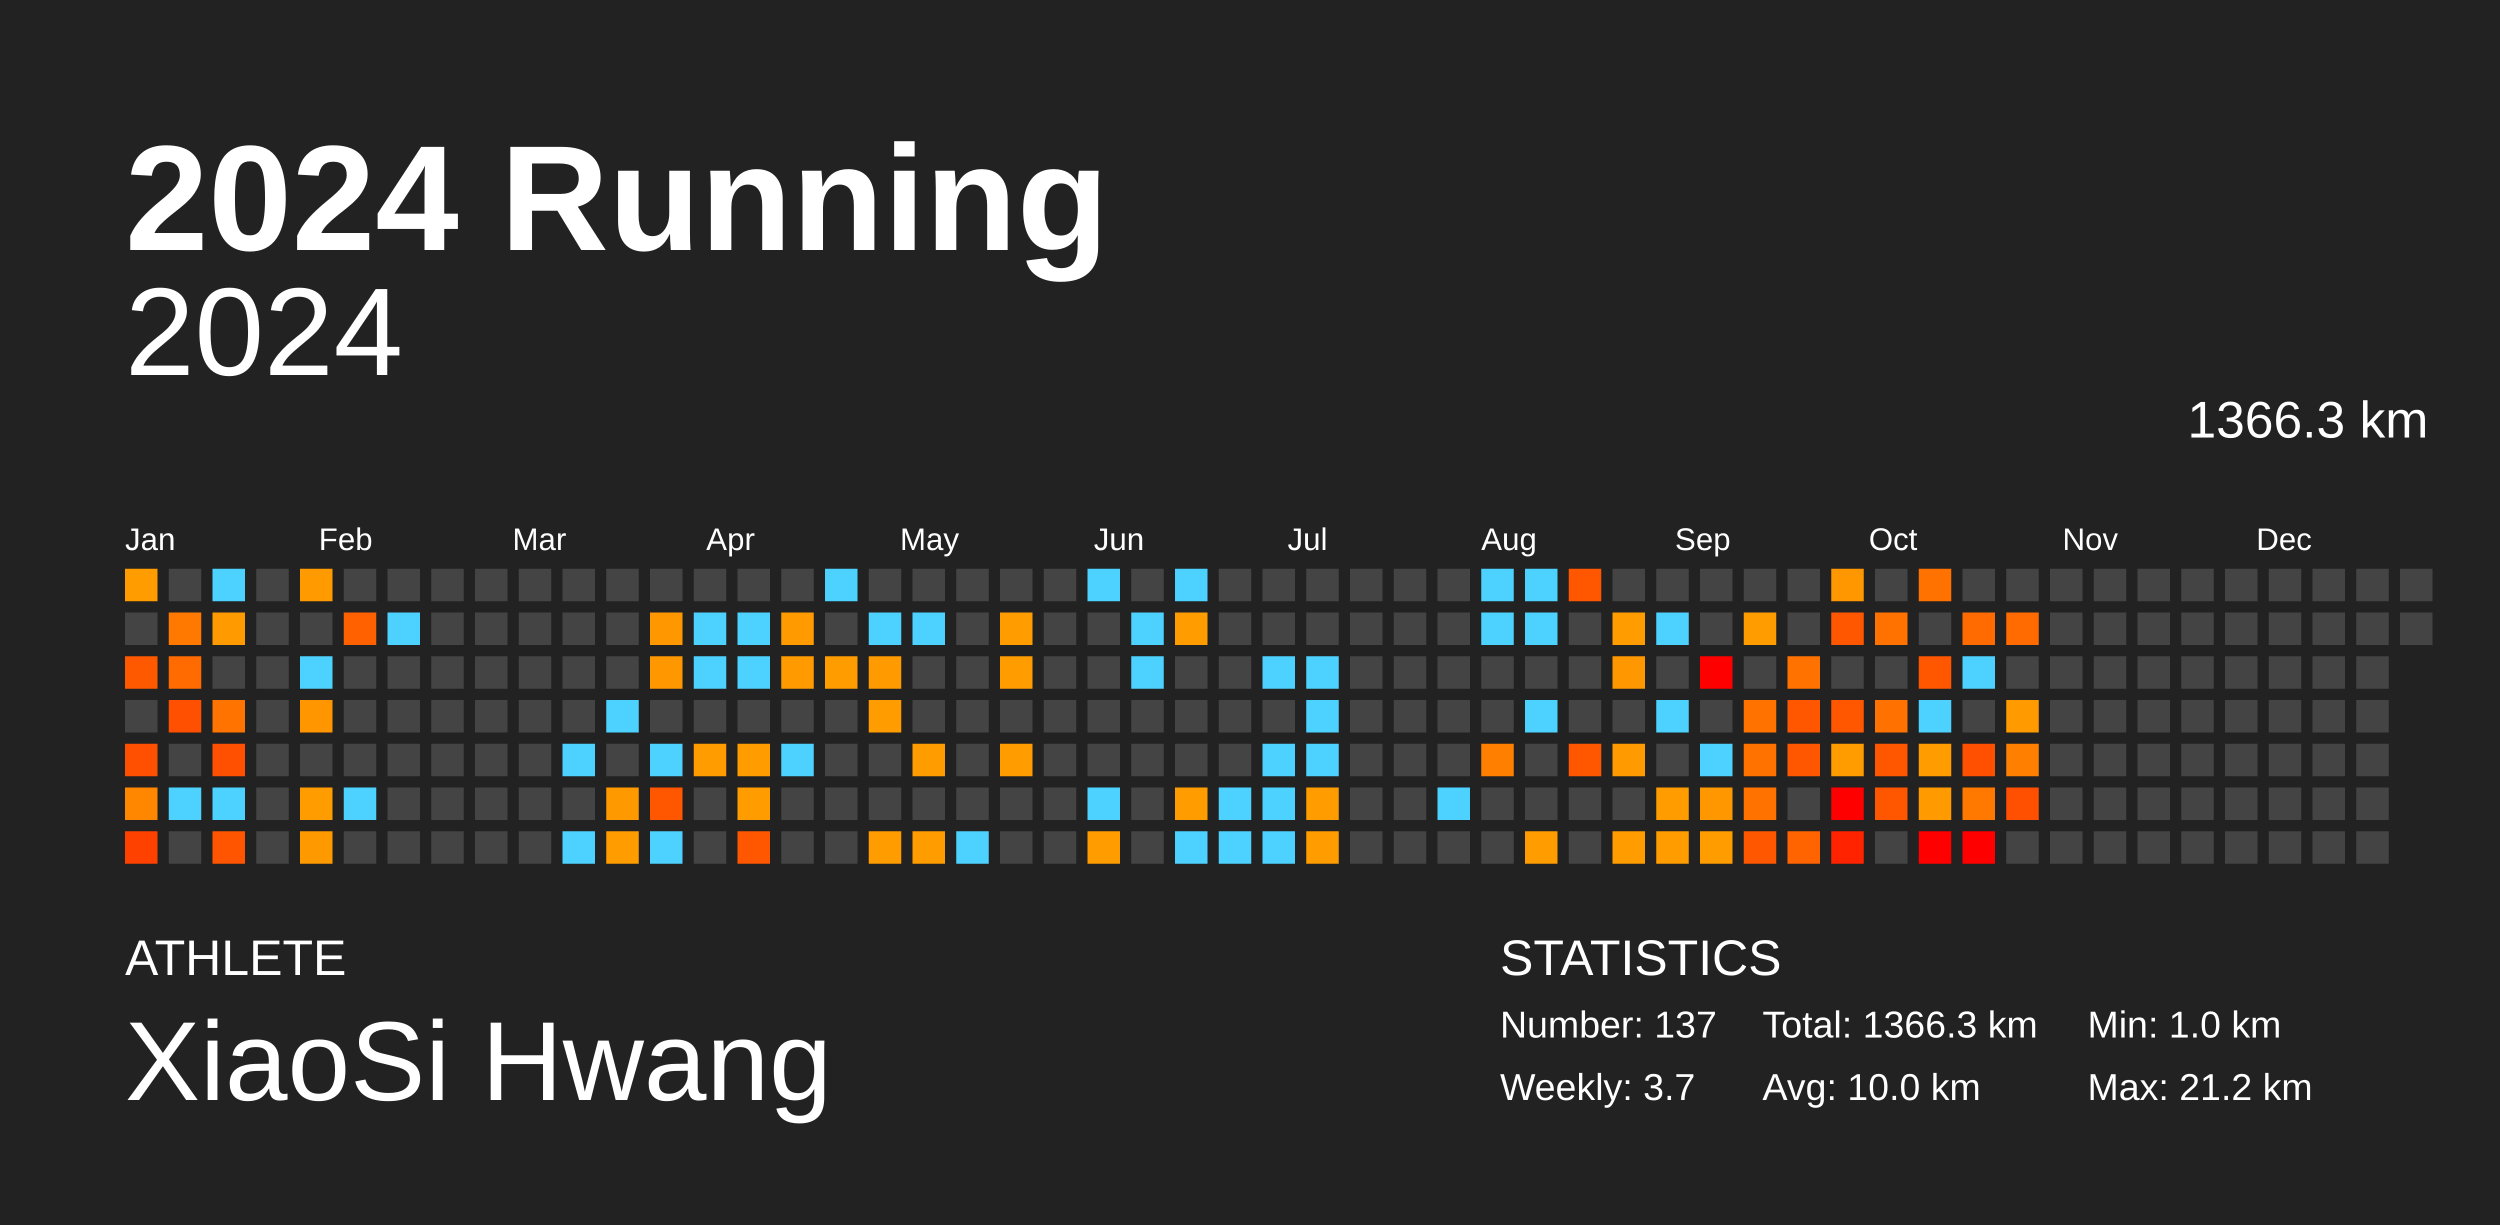
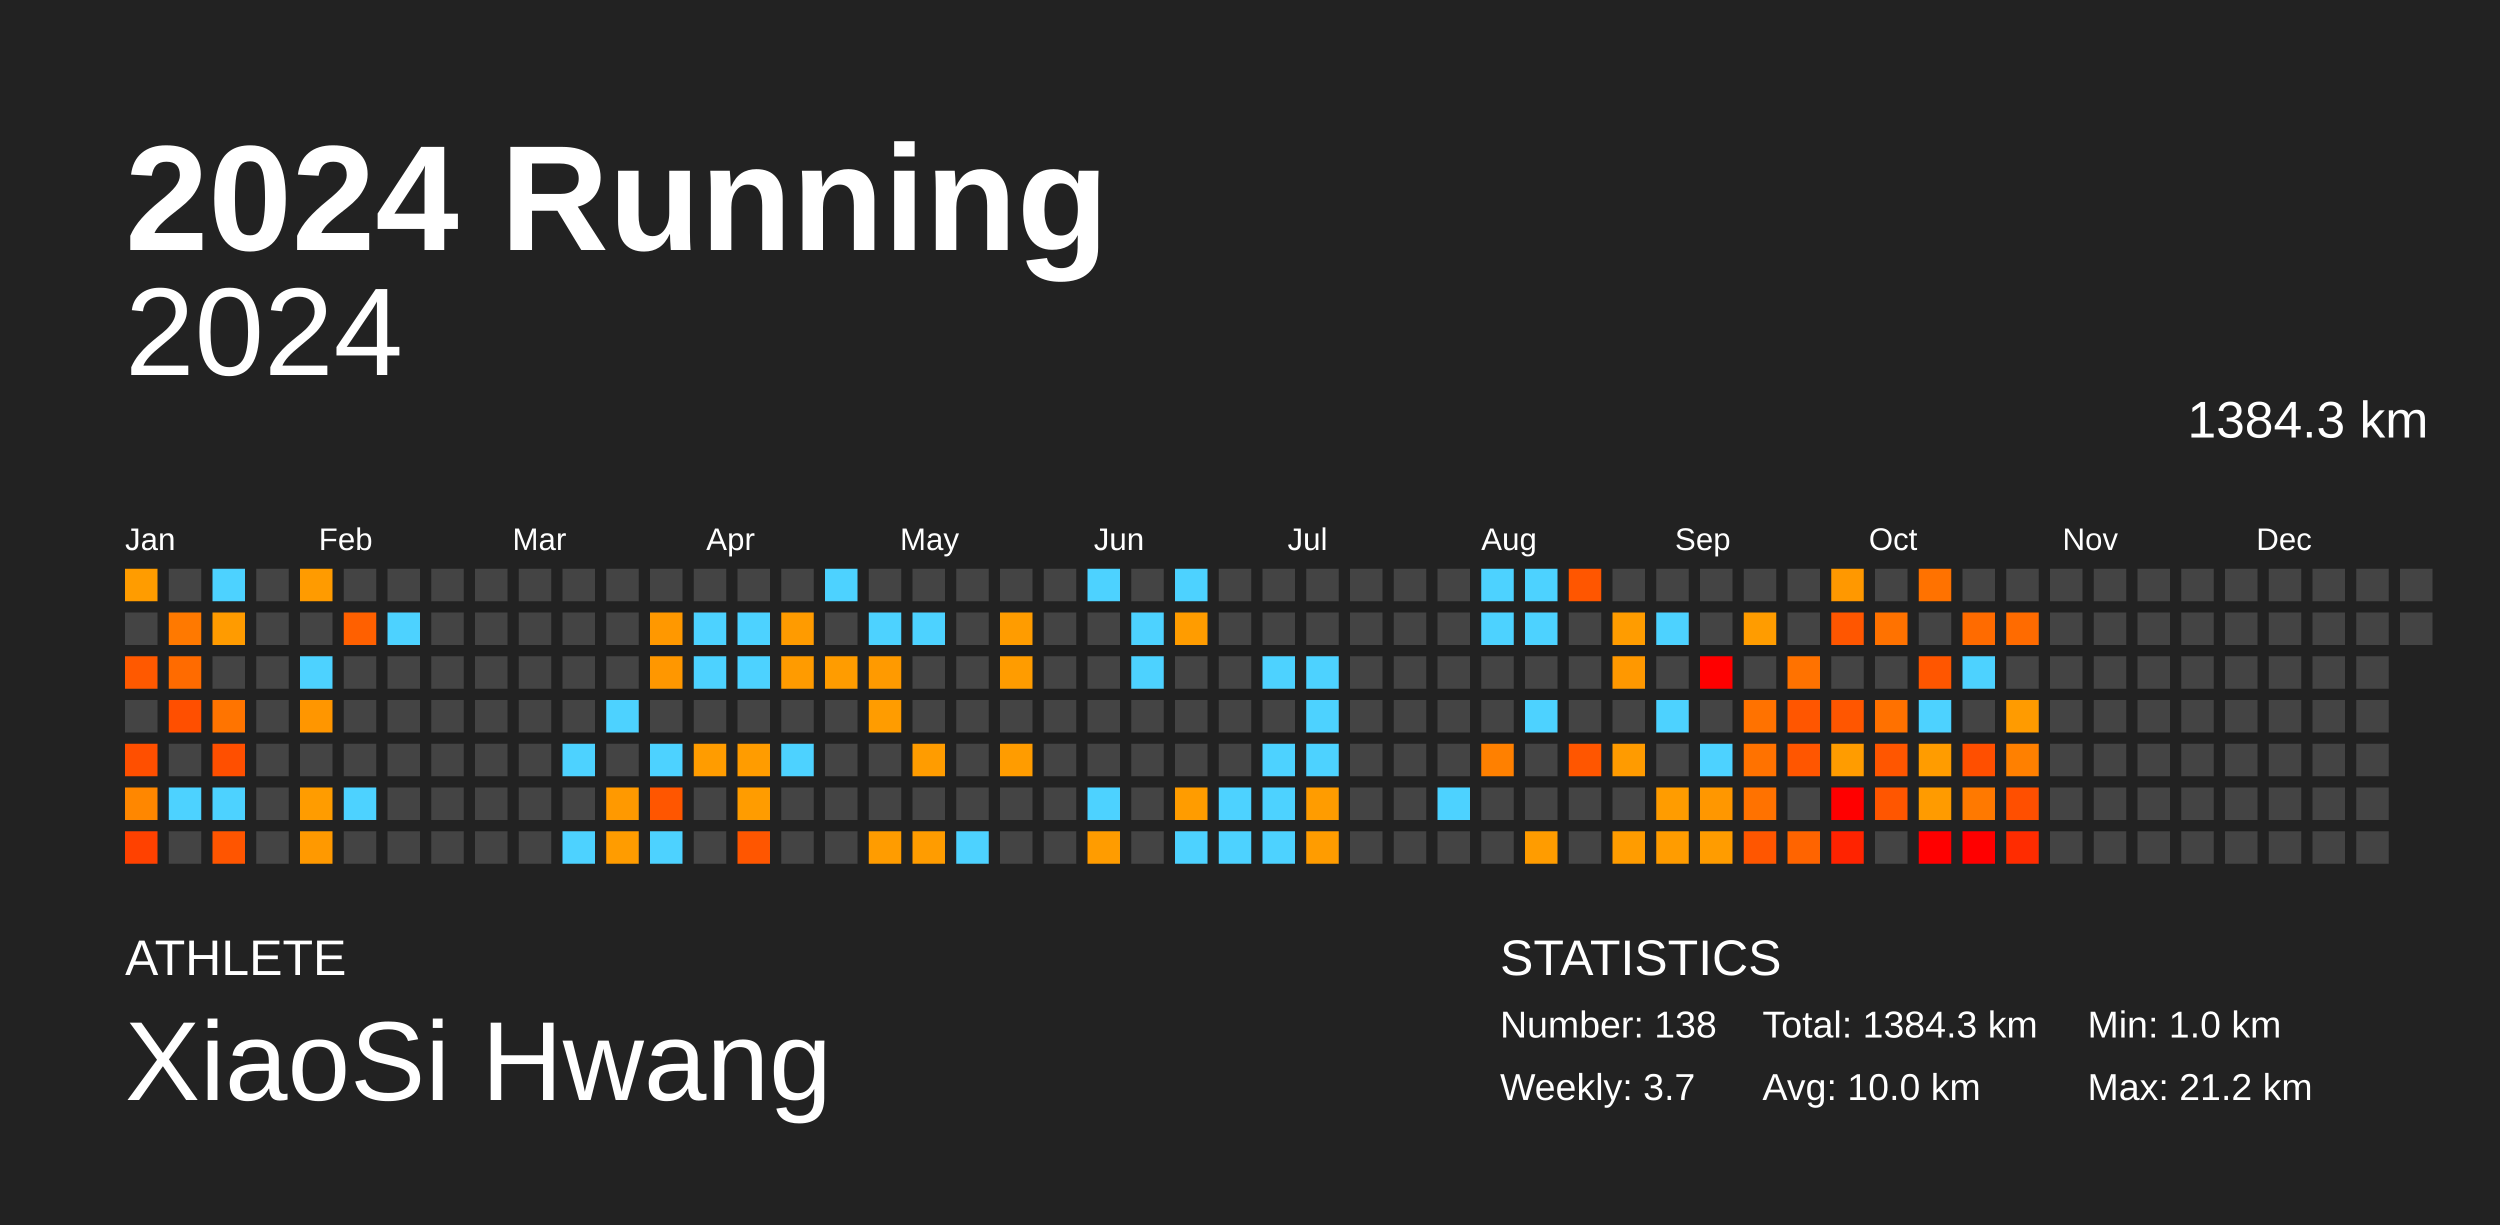
<svg xmlns="http://www.w3.org/2000/svg" baseProfile="full" height="98mm" version="1.1" viewBox="0,0,200,98" width="200mm">
  <defs />
  <rect fill="#222222" height="98" width="200" x="0" y="0" />
  <text fill="#FFFFFF" style="font-size:12px; font-family:Arial; font-weight:bold;" x="10" y="20">2024 Running</text>
  <text fill="#FFFFFF" style="font-size:4px; font-family:Arial" x="10" y="78">ATHLETE</text>
  <text fill="#FFFFFF" style="font-size:9px; font-family:Arial" x="10" y="88">XiaoSi Hwang</text>
  <text fill="#FFFFFF" style="font-size:4px; font-family:Arial" x="120" y="78">STATISTICS</text>
-   <text fill="#FFFFFF" style="font-size:3px; font-family:Arial" x="120" y="83">Number: 137</text>
+   <text fill="#FFFFFF" style="font-size:3px; font-family:Arial" x="120" y="83">Number: 138</text>
  <text fill="#FFFFFF" style="font-size:3px; font-family:Arial" x="120" y="88">Weekly: 3.7</text>
-   <text fill="#FFFFFF" style="font-size:3px; font-family:Arial" x="141" y="83">Total: 1366.3 km</text>
+   <text fill="#FFFFFF" style="font-size:3px; font-family:Arial" x="141" y="83">Total: 1384.3 km</text>
  <text fill="#FFFFFF" style="font-size:3px; font-family:Arial" x="141" y="88">Avg: 10.0 km</text>
  <text fill="#FFFFFF" style="font-size:3px; font-family:Arial" x="167" y="83">Min: 1.0 km</text>
  <text fill="#FFFFFF" style="font-size:3px; font-family:Arial" x="167" y="88">Max: 21.2 km</text>
  <text alignment-baseline="hanging" fill="#FFFFFF" style="font-size:10.0px; font-family:Arial;" x="10" y="30">2024</text>
-   <text alignment-baseline="hanging" fill="#FFFFFF" style="font-size:4.125px; font-family:Arial;" x="175" y="35">1366.3 km</text>
+   <text alignment-baseline="hanging" fill="#FFFFFF" style="font-size:4.125px; font-family:Arial;" x="175" y="35">1384.3 km</text>
  <text fill="#FFFFFF" style="font-size:2.5px; font-family:Arial" x="10.0" y="44">Jan</text>
  <text fill="#FFFFFF" style="font-size:2.5px; font-family:Arial" x="25.5" y="44">Feb</text>
  <text fill="#FFFFFF" style="font-size:2.5px; font-family:Arial" x="41.0" y="44">Mar</text>
  <text fill="#FFFFFF" style="font-size:2.5px; font-family:Arial" x="56.5" y="44">Apr</text>
  <text fill="#FFFFFF" style="font-size:2.5px; font-family:Arial" x="72.0" y="44">May</text>
  <text fill="#FFFFFF" style="font-size:2.5px; font-family:Arial" x="87.5" y="44">Jun</text>
  <text fill="#FFFFFF" style="font-size:2.5px; font-family:Arial" x="103.0" y="44">Jul</text>
  <text fill="#FFFFFF" style="font-size:2.5px; font-family:Arial" x="118.5" y="44">Aug</text>
  <text fill="#FFFFFF" style="font-size:2.5px; font-family:Arial" x="134.0" y="44">Sep</text>
  <text fill="#FFFFFF" style="font-size:2.5px; font-family:Arial" x="149.5" y="44">Oct</text>
  <text fill="#FFFFFF" style="font-size:2.5px; font-family:Arial" x="165.0" y="44">Nov</text>
  <text fill="#FFFFFF" style="font-size:2.5px; font-family:Arial" x="180.5" y="44">Dec</text>
  <rect fill="#ff9c00" height="2.6" width="2.6" x="10.0" y="45.5" />
  <rect fill="#444444" height="2.6" width="2.6" x="10.0" y="49.0" />
  <rect fill="#ff5900" height="2.6" width="2.6" x="10.0" y="52.5" />
  <rect fill="#444444" height="2.6" width="2.6" x="10.0" y="56.0" />
  <rect fill="#ff4f00" height="2.6" width="2.6" x="10.0" y="59.5" />
  <rect fill="#ff8700" height="2.6" width="2.6" x="10.0" y="63.0" />
  <rect fill="#ff4100" height="2.6" width="2.6" x="10.0" y="66.5" />
  <rect fill="#444444" height="2.6" width="2.6" x="13.5" y="45.5" />
  <rect fill="#ff7900" height="2.6" width="2.6" x="13.5" y="49.0" />
  <rect fill="#ff6b00" height="2.6" width="2.6" x="13.5" y="52.5" />
  <rect fill="#ff4f00" height="2.6" width="2.6" x="13.5" y="56.0" />
  <rect fill="#444444" height="2.6" width="2.6" x="13.5" y="59.5" />
  <rect fill="#4dd2ff" height="2.6" width="2.6" x="13.5" y="63.0" />
  <rect fill="#444444" height="2.6" width="2.6" x="13.5" y="66.5" />
  <rect fill="#4dd2ff" height="2.6" width="2.6" x="17.0" y="45.5" />
  <rect fill="#ff9b00" height="2.6" width="2.6" x="17.0" y="49.0" />
  <rect fill="#444444" height="2.6" width="2.6" x="17.0" y="52.5" />
  <rect fill="#ff7400" height="2.6" width="2.6" x="17.0" y="56.0" />
  <rect fill="#ff4f00" height="2.6" width="2.6" x="17.0" y="59.5" />
  <rect fill="#4dd2ff" height="2.6" width="2.6" x="17.0" y="63.0" />
  <rect fill="#ff5500" height="2.6" width="2.6" x="17.0" y="66.5" />
  <rect fill="#444444" height="2.6" width="2.6" x="20.5" y="45.5" />
  <rect fill="#444444" height="2.6" width="2.6" x="20.5" y="49.0" />
  <rect fill="#444444" height="2.6" width="2.6" x="20.5" y="52.5" />
  <rect fill="#444444" height="2.6" width="2.6" x="20.5" y="56.0" />
  <rect fill="#444444" height="2.6" width="2.6" x="20.5" y="59.5" />
  <rect fill="#444444" height="2.6" width="2.6" x="20.5" y="63.0" />
  <rect fill="#444444" height="2.6" width="2.6" x="20.5" y="66.5" />
  <rect fill="#ff9b00" height="2.6" width="2.6" x="24.0" y="45.5" />
  <rect fill="#444444" height="2.6" width="2.6" x="24.0" y="49.0" />
  <rect fill="#4dd2ff" height="2.6" width="2.6" x="24.0" y="52.5" />
  <rect fill="#ff9600" height="2.6" width="2.6" x="24.0" y="56.0" />
  <rect fill="#444444" height="2.6" width="2.6" x="24.0" y="59.5" />
  <rect fill="#ff9c00" height="2.6" width="2.6" x="24.0" y="63.0" />
  <rect fill="#ff9900" height="2.6" width="2.6" x="24.0" y="66.5" />
  <rect fill="#444444" height="2.6" width="2.6" x="27.5" y="45.5" />
  <rect fill="#ff6000" height="2.6" width="2.6" x="27.5" y="49.0" />
  <rect fill="#444444" height="2.6" width="2.6" x="27.5" y="52.5" />
  <rect fill="#444444" height="2.6" width="2.6" x="27.5" y="56.0" />
  <rect fill="#444444" height="2.6" width="2.6" x="27.5" y="59.5" />
  <rect fill="#4dd2ff" height="2.6" width="2.6" x="27.5" y="63.0" />
  <rect fill="#444444" height="2.6" width="2.6" x="27.5" y="66.5" />
  <rect fill="#444444" height="2.6" width="2.6" x="31.0" y="45.5" />
  <rect fill="#4dd2ff" height="2.6" width="2.6" x="31.0" y="49.0" />
  <rect fill="#444444" height="2.6" width="2.6" x="31.0" y="52.5" />
  <rect fill="#444444" height="2.6" width="2.6" x="31.0" y="56.0" />
  <rect fill="#444444" height="2.6" width="2.6" x="31.0" y="59.5" />
  <rect fill="#444444" height="2.6" width="2.6" x="31.0" y="63.0" />
  <rect fill="#444444" height="2.6" width="2.6" x="31.0" y="66.5" />
  <rect fill="#444444" height="2.6" width="2.6" x="34.5" y="45.5" />
  <rect fill="#444444" height="2.6" width="2.6" x="34.5" y="49.0" />
  <rect fill="#444444" height="2.6" width="2.6" x="34.5" y="52.5" />
  <rect fill="#444444" height="2.6" width="2.6" x="34.5" y="56.0" />
  <rect fill="#444444" height="2.6" width="2.6" x="34.5" y="59.5" />
  <rect fill="#444444" height="2.6" width="2.6" x="34.5" y="63.0" />
  <rect fill="#444444" height="2.6" width="2.6" x="34.5" y="66.5" />
  <rect fill="#444444" height="2.6" width="2.6" x="38.0" y="45.5" />
  <rect fill="#444444" height="2.6" width="2.6" x="38.0" y="49.0" />
  <rect fill="#444444" height="2.6" width="2.6" x="38.0" y="52.5" />
  <rect fill="#444444" height="2.6" width="2.6" x="38.0" y="56.0" />
  <rect fill="#444444" height="2.6" width="2.6" x="38.0" y="59.5" />
  <rect fill="#444444" height="2.6" width="2.6" x="38.0" y="63.0" />
  <rect fill="#444444" height="2.6" width="2.6" x="38.0" y="66.5" />
  <rect fill="#444444" height="2.6" width="2.6" x="41.5" y="45.5" />
  <rect fill="#444444" height="2.6" width="2.6" x="41.5" y="49.0" />
  <rect fill="#444444" height="2.6" width="2.6" x="41.5" y="52.5" />
  <rect fill="#444444" height="2.6" width="2.6" x="41.5" y="56.0" />
  <rect fill="#444444" height="2.6" width="2.6" x="41.5" y="59.5" />
  <rect fill="#444444" height="2.6" width="2.6" x="41.5" y="63.0" />
  <rect fill="#444444" height="2.6" width="2.6" x="41.5" y="66.5" />
  <rect fill="#444444" height="2.6" width="2.6" x="45.0" y="45.5" />
  <rect fill="#444444" height="2.6" width="2.6" x="45.0" y="49.0" />
  <rect fill="#444444" height="2.6" width="2.6" x="45.0" y="52.5" />
  <rect fill="#444444" height="2.6" width="2.6" x="45.0" y="56.0" />
  <rect fill="#4dd2ff" height="2.6" width="2.6" x="45.0" y="59.5" />
  <rect fill="#444444" height="2.6" width="2.6" x="45.0" y="63.0" />
  <rect fill="#4dd2ff" height="2.6" width="2.6" x="45.0" y="66.5" />
  <rect fill="#444444" height="2.6" width="2.6" x="48.5" y="45.5" />
  <rect fill="#444444" height="2.6" width="2.6" x="48.5" y="49.0" />
  <rect fill="#444444" height="2.6" width="2.6" x="48.5" y="52.5" />
  <rect fill="#4dd2ff" height="2.6" width="2.6" x="48.5" y="56.0" />
  <rect fill="#444444" height="2.6" width="2.6" x="48.5" y="59.5" />
  <rect fill="#ff9900" height="2.6" width="2.6" x="48.5" y="63.0" />
  <rect fill="#ff9c00" height="2.6" width="2.6" x="48.5" y="66.5" />
  <rect fill="#444444" height="2.6" width="2.6" x="52.0" y="45.5" />
  <rect fill="#ff9800" height="2.6" width="2.6" x="52.0" y="49.0" />
  <rect fill="#ff9700" height="2.6" width="2.6" x="52.0" y="52.5" />
  <rect fill="#444444" height="2.6" width="2.6" x="52.0" y="56.0" />
  <rect fill="#4dd2ff" height="2.6" width="2.6" x="52.0" y="59.5" />
  <rect fill="#ff5600" height="2.6" width="2.6" x="52.0" y="63.0" />
  <rect fill="#4dd2ff" height="2.6" width="2.6" x="52.0" y="66.5" />
  <rect fill="#444444" height="2.6" width="2.6" x="55.5" y="45.5" />
  <rect fill="#4dd2ff" height="2.6" width="2.6" x="55.5" y="49.0" />
  <rect fill="#4dd2ff" height="2.6" width="2.6" x="55.5" y="52.5" />
  <rect fill="#444444" height="2.6" width="2.6" x="55.5" y="56.0" />
  <rect fill="#ff9c00" height="2.6" width="2.6" x="55.5" y="59.5" />
  <rect fill="#444444" height="2.6" width="2.6" x="55.5" y="63.0" />
  <rect fill="#444444" height="2.6" width="2.6" x="55.5" y="66.5" />
  <rect fill="#444444" height="2.6" width="2.6" x="59.0" y="45.5" />
  <rect fill="#4dd2ff" height="2.6" width="2.6" x="59.0" y="49.0" />
  <rect fill="#4dd2ff" height="2.6" width="2.6" x="59.0" y="52.5" />
  <rect fill="#444444" height="2.6" width="2.6" x="59.0" y="56.0" />
  <rect fill="#ff9c00" height="2.6" width="2.6" x="59.0" y="59.5" />
  <rect fill="#ff9c00" height="2.6" width="2.6" x="59.0" y="63.0" />
  <rect fill="#ff5600" height="2.6" width="2.6" x="59.0" y="66.5" />
  <rect fill="#444444" height="2.6" width="2.6" x="62.5" y="45.5" />
  <rect fill="#ff9b00" height="2.6" width="2.6" x="62.5" y="49.0" />
  <rect fill="#ff9b00" height="2.6" width="2.6" x="62.5" y="52.5" />
  <rect fill="#444444" height="2.6" width="2.6" x="62.5" y="56.0" />
  <rect fill="#4dd2ff" height="2.6" width="2.6" x="62.5" y="59.5" />
  <rect fill="#444444" height="2.6" width="2.6" x="62.5" y="63.0" />
  <rect fill="#444444" height="2.6" width="2.6" x="62.5" y="66.5" />
  <rect fill="#4dd2ff" height="2.6" width="2.6" x="66.0" y="45.5" />
  <rect fill="#444444" height="2.6" width="2.6" x="66.0" y="49.0" />
  <rect fill="#ff9c00" height="2.6" width="2.6" x="66.0" y="52.5" />
  <rect fill="#444444" height="2.6" width="2.6" x="66.0" y="56.0" />
  <rect fill="#444444" height="2.6" width="2.6" x="66.0" y="59.5" />
  <rect fill="#444444" height="2.6" width="2.6" x="66.0" y="63.0" />
  <rect fill="#444444" height="2.6" width="2.6" x="66.0" y="66.5" />
  <rect fill="#444444" height="2.6" width="2.6" x="69.5" y="45.5" />
  <rect fill="#4dd2ff" height="2.6" width="2.6" x="69.5" y="49.0" />
  <rect fill="#ff9a00" height="2.6" width="2.6" x="69.5" y="52.5" />
  <rect fill="#ff9c00" height="2.6" width="2.6" x="69.5" y="56.0" />
  <rect fill="#444444" height="2.6" width="2.6" x="69.5" y="59.5" />
  <rect fill="#444444" height="2.6" width="2.6" x="69.5" y="63.0" />
  <rect fill="#ff9c00" height="2.6" width="2.6" x="69.5" y="66.5" />
  <rect fill="#444444" height="2.6" width="2.6" x="73.0" y="45.5" />
  <rect fill="#4dd2ff" height="2.6" width="2.6" x="73.0" y="49.0" />
  <rect fill="#444444" height="2.6" width="2.6" x="73.0" y="52.5" />
  <rect fill="#444444" height="2.6" width="2.6" x="73.0" y="56.0" />
  <rect fill="#ff9c00" height="2.6" width="2.6" x="73.0" y="59.5" />
  <rect fill="#444444" height="2.6" width="2.6" x="73.0" y="63.0" />
  <rect fill="#ff9c00" height="2.6" width="2.6" x="73.0" y="66.5" />
  <rect fill="#444444" height="2.6" width="2.6" x="76.5" y="45.5" />
  <rect fill="#444444" height="2.6" width="2.6" x="76.5" y="49.0" />
  <rect fill="#444444" height="2.6" width="2.6" x="76.5" y="52.5" />
  <rect fill="#444444" height="2.6" width="2.6" x="76.5" y="56.0" />
  <rect fill="#444444" height="2.6" width="2.6" x="76.5" y="59.5" />
  <rect fill="#444444" height="2.6" width="2.6" x="76.5" y="63.0" />
  <rect fill="#4dd2ff" height="2.6" width="2.6" x="76.5" y="66.5" />
  <rect fill="#444444" height="2.6" width="2.6" x="80.0" y="45.5" />
  <rect fill="#ff9c00" height="2.6" width="2.6" x="80.0" y="49.0" />
  <rect fill="#ff9c00" height="2.6" width="2.6" x="80.0" y="52.5" />
  <rect fill="#444444" height="2.6" width="2.6" x="80.0" y="56.0" />
  <rect fill="#ff9c00" height="2.6" width="2.6" x="80.0" y="59.5" />
  <rect fill="#444444" height="2.6" width="2.6" x="80.0" y="63.0" />
  <rect fill="#444444" height="2.6" width="2.6" x="80.0" y="66.5" />
  <rect fill="#444444" height="2.6" width="2.6" x="83.5" y="45.5" />
  <rect fill="#444444" height="2.6" width="2.6" x="83.5" y="49.0" />
  <rect fill="#444444" height="2.6" width="2.6" x="83.5" y="52.5" />
  <rect fill="#444444" height="2.6" width="2.6" x="83.5" y="56.0" />
  <rect fill="#444444" height="2.6" width="2.6" x="83.5" y="59.5" />
  <rect fill="#444444" height="2.6" width="2.6" x="83.5" y="63.0" />
  <rect fill="#444444" height="2.6" width="2.6" x="83.5" y="66.5" />
  <rect fill="#4dd2ff" height="2.6" width="2.6" x="87.0" y="45.5" />
  <rect fill="#444444" height="2.6" width="2.6" x="87.0" y="49.0" />
  <rect fill="#444444" height="2.6" width="2.6" x="87.0" y="52.5" />
  <rect fill="#444444" height="2.6" width="2.6" x="87.0" y="56.0" />
  <rect fill="#444444" height="2.6" width="2.6" x="87.0" y="59.5" />
  <rect fill="#4dd2ff" height="2.6" width="2.6" x="87.0" y="63.0" />
  <rect fill="#ff9c00" height="2.6" width="2.6" x="87.0" y="66.5" />
  <rect fill="#444444" height="2.6" width="2.6" x="90.5" y="45.5" />
  <rect fill="#4dd2ff" height="2.6" width="2.6" x="90.5" y="49.0" />
  <rect fill="#4dd2ff" height="2.6" width="2.6" x="90.5" y="52.5" />
  <rect fill="#444444" height="2.6" width="2.6" x="90.5" y="56.0" />
  <rect fill="#444444" height="2.6" width="2.6" x="90.5" y="59.5" />
  <rect fill="#444444" height="2.6" width="2.6" x="90.5" y="63.0" />
  <rect fill="#444444" height="2.6" width="2.6" x="90.5" y="66.5" />
  <rect fill="#4dd2ff" height="2.6" width="2.6" x="94.0" y="45.5" />
  <rect fill="#ff9c00" height="2.6" width="2.6" x="94.0" y="49.0" />
  <rect fill="#444444" height="2.6" width="2.6" x="94.0" y="52.5" />
  <rect fill="#444444" height="2.6" width="2.6" x="94.0" y="56.0" />
  <rect fill="#444444" height="2.6" width="2.6" x="94.0" y="59.5" />
  <rect fill="#ff9c00" height="2.6" width="2.6" x="94.0" y="63.0" />
  <rect fill="#4dd2ff" height="2.6" width="2.6" x="94.0" y="66.5" />
  <rect fill="#444444" height="2.6" width="2.6" x="97.5" y="45.5" />
  <rect fill="#444444" height="2.6" width="2.6" x="97.5" y="49.0" />
  <rect fill="#444444" height="2.6" width="2.6" x="97.5" y="52.5" />
  <rect fill="#444444" height="2.6" width="2.6" x="97.5" y="56.0" />
  <rect fill="#444444" height="2.6" width="2.6" x="97.5" y="59.5" />
  <rect fill="#4dd2ff" height="2.6" width="2.6" x="97.5" y="63.0" />
  <rect fill="#4dd2ff" height="2.6" width="2.6" x="97.5" y="66.5" />
  <rect fill="#444444" height="2.6" width="2.6" x="101.0" y="45.5" />
  <rect fill="#444444" height="2.6" width="2.6" x="101.0" y="49.0" />
  <rect fill="#4dd2ff" height="2.6" width="2.6" x="101.0" y="52.5" />
  <rect fill="#444444" height="2.6" width="2.6" x="101.0" y="56.0" />
  <rect fill="#4dd2ff" height="2.6" width="2.6" x="101.0" y="59.5" />
  <rect fill="#4dd2ff" height="2.6" width="2.6" x="101.0" y="63.0" />
  <rect fill="#4dd2ff" height="2.6" width="2.6" x="101.0" y="66.5" />
  <rect fill="#444444" height="2.6" width="2.6" x="104.5" y="45.5" />
  <rect fill="#444444" height="2.6" width="2.6" x="104.5" y="49.0" />
  <rect fill="#4dd2ff" height="2.6" width="2.6" x="104.5" y="52.5" />
  <rect fill="#4dd2ff" height="2.6" width="2.6" x="104.5" y="56.0" />
  <rect fill="#4dd2ff" height="2.6" width="2.6" x="104.5" y="59.5" />
  <rect fill="#ff9c00" height="2.6" width="2.6" x="104.5" y="63.0" />
  <rect fill="#ff9c00" height="2.6" width="2.6" x="104.5" y="66.5" />
  <rect fill="#444444" height="2.6" width="2.6" x="108.0" y="45.5" />
  <rect fill="#444444" height="2.6" width="2.6" x="108.0" y="49.0" />
  <rect fill="#444444" height="2.6" width="2.6" x="108.0" y="52.5" />
  <rect fill="#444444" height="2.6" width="2.6" x="108.0" y="56.0" />
  <rect fill="#444444" height="2.6" width="2.6" x="108.0" y="59.5" />
  <rect fill="#444444" height="2.6" width="2.6" x="108.0" y="63.0" />
  <rect fill="#444444" height="2.6" width="2.6" x="108.0" y="66.5" />
  <rect fill="#444444" height="2.6" width="2.6" x="111.5" y="45.5" />
  <rect fill="#444444" height="2.6" width="2.6" x="111.5" y="49.0" />
  <rect fill="#444444" height="2.6" width="2.6" x="111.5" y="52.5" />
  <rect fill="#444444" height="2.6" width="2.6" x="111.5" y="56.0" />
  <rect fill="#444444" height="2.6" width="2.6" x="111.5" y="59.5" />
  <rect fill="#444444" height="2.6" width="2.6" x="111.5" y="63.0" />
  <rect fill="#444444" height="2.6" width="2.6" x="111.5" y="66.5" />
  <rect fill="#444444" height="2.6" width="2.6" x="115.0" y="45.5" />
  <rect fill="#444444" height="2.6" width="2.6" x="115.0" y="49.0" />
  <rect fill="#444444" height="2.6" width="2.6" x="115.0" y="52.5" />
  <rect fill="#444444" height="2.6" width="2.6" x="115.0" y="56.0" />
  <rect fill="#444444" height="2.6" width="2.6" x="115.0" y="59.5" />
  <rect fill="#4dd2ff" height="2.6" width="2.6" x="115.0" y="63.0" />
  <rect fill="#444444" height="2.6" width="2.6" x="115.0" y="66.5" />
  <rect fill="#4dd2ff" height="2.6" width="2.6" x="118.5" y="45.5" />
  <rect fill="#4dd2ff" height="2.6" width="2.6" x="118.5" y="49.0" />
  <rect fill="#444444" height="2.6" width="2.6" x="118.5" y="52.5" />
  <rect fill="#444444" height="2.6" width="2.6" x="118.5" y="56.0" />
  <rect fill="#ff8000" height="2.6" width="2.6" x="118.5" y="59.5" />
  <rect fill="#444444" height="2.6" width="2.6" x="118.5" y="63.0" />
  <rect fill="#444444" height="2.6" width="2.6" x="118.5" y="66.5" />
  <rect fill="#4dd2ff" height="2.6" width="2.6" x="122.0" y="45.5" />
  <rect fill="#4dd2ff" height="2.6" width="2.6" x="122.0" y="49.0" />
  <rect fill="#444444" height="2.6" width="2.6" x="122.0" y="52.5" />
  <rect fill="#4dd2ff" height="2.6" width="2.6" x="122.0" y="56.0" />
  <rect fill="#444444" height="2.6" width="2.6" x="122.0" y="59.5" />
  <rect fill="#444444" height="2.6" width="2.6" x="122.0" y="63.0" />
  <rect fill="#ff9c00" height="2.6" width="2.6" x="122.0" y="66.5" />
  <rect fill="#ff5600" height="2.6" width="2.6" x="125.5" y="45.5" />
  <rect fill="#444444" height="2.6" width="2.6" x="125.5" y="49.0" />
  <rect fill="#444444" height="2.6" width="2.6" x="125.5" y="52.5" />
  <rect fill="#444444" height="2.6" width="2.6" x="125.5" y="56.0" />
  <rect fill="#ff5600" height="2.6" width="2.6" x="125.5" y="59.5" />
  <rect fill="#444444" height="2.6" width="2.6" x="125.5" y="63.0" />
  <rect fill="#444444" height="2.6" width="2.6" x="125.5" y="66.5" />
  <rect fill="#444444" height="2.6" width="2.6" x="129.0" y="45.5" />
  <rect fill="#ff9c00" height="2.6" width="2.6" x="129.0" y="49.0" />
  <rect fill="#ff9800" height="2.6" width="2.6" x="129.0" y="52.5" />
  <rect fill="#444444" height="2.6" width="2.6" x="129.0" y="56.0" />
  <rect fill="#ff9b00" height="2.6" width="2.6" x="129.0" y="59.5" />
  <rect fill="#444444" height="2.6" width="2.6" x="129.0" y="63.0" />
  <rect fill="#ff9c00" height="2.6" width="2.6" x="129.0" y="66.5" />
  <rect fill="#444444" height="2.6" width="2.6" x="132.5" y="45.5" />
  <rect fill="#4dd2ff" height="2.6" width="2.6" x="132.5" y="49.0" />
  <rect fill="#444444" height="2.6" width="2.6" x="132.5" y="52.5" />
  <rect fill="#4dd2ff" height="2.6" width="2.6" x="132.5" y="56.0" />
  <rect fill="#444444" height="2.6" width="2.6" x="132.5" y="59.5" />
  <rect fill="#ff9c00" height="2.6" width="2.6" x="132.5" y="63.0" />
  <rect fill="#ff9c00" height="2.6" width="2.6" x="132.5" y="66.5" />
  <rect fill="#444444" height="2.6" width="2.6" x="136.0" y="45.5" />
  <rect fill="#444444" height="2.6" width="2.6" x="136.0" y="49.0" />
  <rect fill="red" height="2.6" width="2.6" x="136.0" y="52.5" />
  <rect fill="#444444" height="2.6" width="2.6" x="136.0" y="56.0" />
  <rect fill="#4dd2ff" height="2.6" width="2.6" x="136.0" y="59.5" />
  <rect fill="#ff9700" height="2.6" width="2.6" x="136.0" y="63.0" />
  <rect fill="#ff9c00" height="2.6" width="2.6" x="136.0" y="66.5" />
  <rect fill="#444444" height="2.6" width="2.6" x="139.5" y="45.5" />
  <rect fill="#ff9c00" height="2.6" width="2.6" x="139.5" y="49.0" />
  <rect fill="#444444" height="2.6" width="2.6" x="139.5" y="52.5" />
  <rect fill="#ff7200" height="2.6" width="2.6" x="139.5" y="56.0" />
  <rect fill="#ff7200" height="2.6" width="2.6" x="139.5" y="59.5" />
  <rect fill="#ff7200" height="2.6" width="2.6" x="139.5" y="63.0" />
  <rect fill="#ff5600" height="2.6" width="2.6" x="139.5" y="66.5" />
  <rect fill="#444444" height="2.6" width="2.6" x="143.0" y="45.5" />
  <rect fill="#444444" height="2.6" width="2.6" x="143.0" y="49.0" />
  <rect fill="#ff7200" height="2.6" width="2.6" x="143.0" y="52.5" />
  <rect fill="#ff5600" height="2.6" width="2.6" x="143.0" y="56.0" />
  <rect fill="#ff5600" height="2.6" width="2.6" x="143.0" y="59.5" />
  <rect fill="#444444" height="2.6" width="2.6" x="143.0" y="63.0" />
  <rect fill="#ff6400" height="2.6" width="2.6" x="143.0" y="66.5" />
  <rect fill="#ff9800" height="2.6" width="2.6" x="146.5" y="45.5" />
  <rect fill="#ff5600" height="2.6" width="2.6" x="146.5" y="49.0" />
  <rect fill="#444444" height="2.6" width="2.6" x="146.5" y="52.5" />
  <rect fill="#ff5600" height="2.6" width="2.6" x="146.5" y="56.0" />
  <rect fill="#ff9c00" height="2.6" width="2.6" x="146.5" y="59.5" />
  <rect fill="red" height="2.6" width="2.6" x="146.5" y="63.0" />
  <rect fill="#ff2300" height="2.6" width="2.6" x="146.5" y="66.5" />
  <rect fill="#444444" height="2.6" width="2.6" x="150.0" y="45.5" />
  <rect fill="#ff7200" height="2.6" width="2.6" x="150.0" y="49.0" />
  <rect fill="#444444" height="2.6" width="2.6" x="150.0" y="52.5" />
  <rect fill="#ff7100" height="2.6" width="2.6" x="150.0" y="56.0" />
  <rect fill="#ff5600" height="2.6" width="2.6" x="150.0" y="59.5" />
  <rect fill="#ff5600" height="2.6" width="2.6" x="150.0" y="63.0" />
  <rect fill="#444444" height="2.6" width="2.6" x="150.0" y="66.5" />
  <rect fill="#ff7200" height="2.6" width="2.6" x="153.5" y="45.5" />
  <rect fill="#444444" height="2.6" width="2.6" x="153.5" y="49.0" />
  <rect fill="#ff5600" height="2.6" width="2.6" x="153.5" y="52.5" />
  <rect fill="#4dd2ff" height="2.6" width="2.6" x="153.5" y="56.0" />
  <rect fill="#ff9c00" height="2.6" width="2.6" x="153.5" y="59.5" />
  <rect fill="#ff9b00" height="2.6" width="2.6" x="153.5" y="63.0" />
  <rect fill="red" height="2.6" width="2.6" x="153.5" y="66.5" />
  <rect fill="#444444" height="2.6" width="2.6" x="157.0" y="45.5" />
  <rect fill="#ff6b00" height="2.6" width="2.6" x="157.0" y="49.0" />
  <rect fill="#4dd2ff" height="2.6" width="2.6" x="157.0" y="52.5" />
  <rect fill="#444444" height="2.6" width="2.6" x="157.0" y="56.0" />
  <rect fill="#ff4f00" height="2.6" width="2.6" x="157.0" y="59.5" />
  <rect fill="#ff7900" height="2.6" width="2.6" x="157.0" y="63.0" />
  <rect fill="red" height="2.6" width="2.6" x="157.0" y="66.5" />
  <rect fill="#444444" height="2.6" width="2.6" x="160.5" y="45.5" />
  <rect fill="#ff6b00" height="2.6" width="2.6" x="160.5" y="49.0" />
  <rect fill="#444444" height="2.6" width="2.6" x="160.5" y="52.5" />
  <rect fill="#ff9b00" height="2.6" width="2.6" x="160.5" y="56.0" />
  <rect fill="#ff8000" height="2.6" width="2.6" x="160.5" y="59.5" />
  <rect fill="#ff4f00" height="2.6" width="2.6" x="160.5" y="63.0" />
-   <rect fill="#444444" height="2.6" width="2.6" x="160.5" y="66.5" />
+   <rect fill="#ff2c00" height="2.6" width="2.6" x="160.5" y="66.5" />
  <rect fill="#444444" height="2.6" width="2.6" x="164.0" y="45.5" />
  <rect fill="#444444" height="2.6" width="2.6" x="164.0" y="49.0" />
  <rect fill="#444444" height="2.6" width="2.6" x="164.0" y="52.5" />
  <rect fill="#444444" height="2.6" width="2.6" x="164.0" y="56.0" />
  <rect fill="#444444" height="2.6" width="2.6" x="164.0" y="59.5" />
  <rect fill="#444444" height="2.6" width="2.6" x="164.0" y="63.0" />
  <rect fill="#444444" height="2.6" width="2.6" x="164.0" y="66.5" />
  <rect fill="#444444" height="2.6" width="2.6" x="167.5" y="45.5" />
  <rect fill="#444444" height="2.6" width="2.6" x="167.5" y="49.0" />
  <rect fill="#444444" height="2.6" width="2.6" x="167.5" y="52.5" />
  <rect fill="#444444" height="2.6" width="2.6" x="167.5" y="56.0" />
  <rect fill="#444444" height="2.6" width="2.6" x="167.5" y="59.5" />
  <rect fill="#444444" height="2.6" width="2.6" x="167.5" y="63.0" />
  <rect fill="#444444" height="2.6" width="2.6" x="167.5" y="66.5" />
  <rect fill="#444444" height="2.6" width="2.6" x="171.0" y="45.5" />
  <rect fill="#444444" height="2.6" width="2.6" x="171.0" y="49.0" />
  <rect fill="#444444" height="2.6" width="2.6" x="171.0" y="52.5" />
  <rect fill="#444444" height="2.6" width="2.6" x="171.0" y="56.0" />
  <rect fill="#444444" height="2.6" width="2.6" x="171.0" y="59.5" />
  <rect fill="#444444" height="2.6" width="2.6" x="171.0" y="63.0" />
  <rect fill="#444444" height="2.6" width="2.6" x="171.0" y="66.5" />
  <rect fill="#444444" height="2.6" width="2.6" x="174.5" y="45.5" />
  <rect fill="#444444" height="2.6" width="2.6" x="174.5" y="49.0" />
  <rect fill="#444444" height="2.6" width="2.6" x="174.5" y="52.5" />
  <rect fill="#444444" height="2.6" width="2.6" x="174.5" y="56.0" />
  <rect fill="#444444" height="2.6" width="2.6" x="174.5" y="59.5" />
  <rect fill="#444444" height="2.6" width="2.6" x="174.5" y="63.0" />
  <rect fill="#444444" height="2.6" width="2.6" x="174.5" y="66.5" />
  <rect fill="#444444" height="2.6" width="2.6" x="178.0" y="45.5" />
  <rect fill="#444444" height="2.6" width="2.6" x="178.0" y="49.0" />
  <rect fill="#444444" height="2.6" width="2.6" x="178.0" y="52.5" />
  <rect fill="#444444" height="2.6" width="2.6" x="178.0" y="56.0" />
  <rect fill="#444444" height="2.6" width="2.6" x="178.0" y="59.5" />
  <rect fill="#444444" height="2.6" width="2.6" x="178.0" y="63.0" />
  <rect fill="#444444" height="2.6" width="2.6" x="178.0" y="66.5" />
  <rect fill="#444444" height="2.6" width="2.6" x="181.5" y="45.5" />
  <rect fill="#444444" height="2.6" width="2.6" x="181.5" y="49.0" />
  <rect fill="#444444" height="2.6" width="2.6" x="181.5" y="52.5" />
  <rect fill="#444444" height="2.6" width="2.6" x="181.5" y="56.0" />
  <rect fill="#444444" height="2.6" width="2.6" x="181.5" y="59.5" />
  <rect fill="#444444" height="2.6" width="2.6" x="181.5" y="63.0" />
  <rect fill="#444444" height="2.6" width="2.6" x="181.5" y="66.5" />
  <rect fill="#444444" height="2.6" width="2.6" x="185.0" y="45.5" />
  <rect fill="#444444" height="2.6" width="2.6" x="185.0" y="49.0" />
  <rect fill="#444444" height="2.6" width="2.6" x="185.0" y="52.5" />
  <rect fill="#444444" height="2.6" width="2.6" x="185.0" y="56.0" />
  <rect fill="#444444" height="2.6" width="2.6" x="185.0" y="59.5" />
  <rect fill="#444444" height="2.6" width="2.6" x="185.0" y="63.0" />
  <rect fill="#444444" height="2.6" width="2.6" x="185.0" y="66.5" />
  <rect fill="#444444" height="2.6" width="2.6" x="188.5" y="45.5" />
  <rect fill="#444444" height="2.6" width="2.6" x="188.5" y="49.0" />
  <rect fill="#444444" height="2.6" width="2.6" x="188.5" y="52.5" />
  <rect fill="#444444" height="2.6" width="2.6" x="188.5" y="56.0" />
  <rect fill="#444444" height="2.6" width="2.6" x="188.5" y="59.5" />
  <rect fill="#444444" height="2.6" width="2.6" x="188.5" y="63.0" />
  <rect fill="#444444" height="2.6" width="2.6" x="188.5" y="66.5" />
  <rect fill="#444444" height="2.6" width="2.6" x="192.0" y="45.5" />
  <rect fill="#444444" height="2.6" width="2.6" x="192.0" y="49.0" />
</svg>
